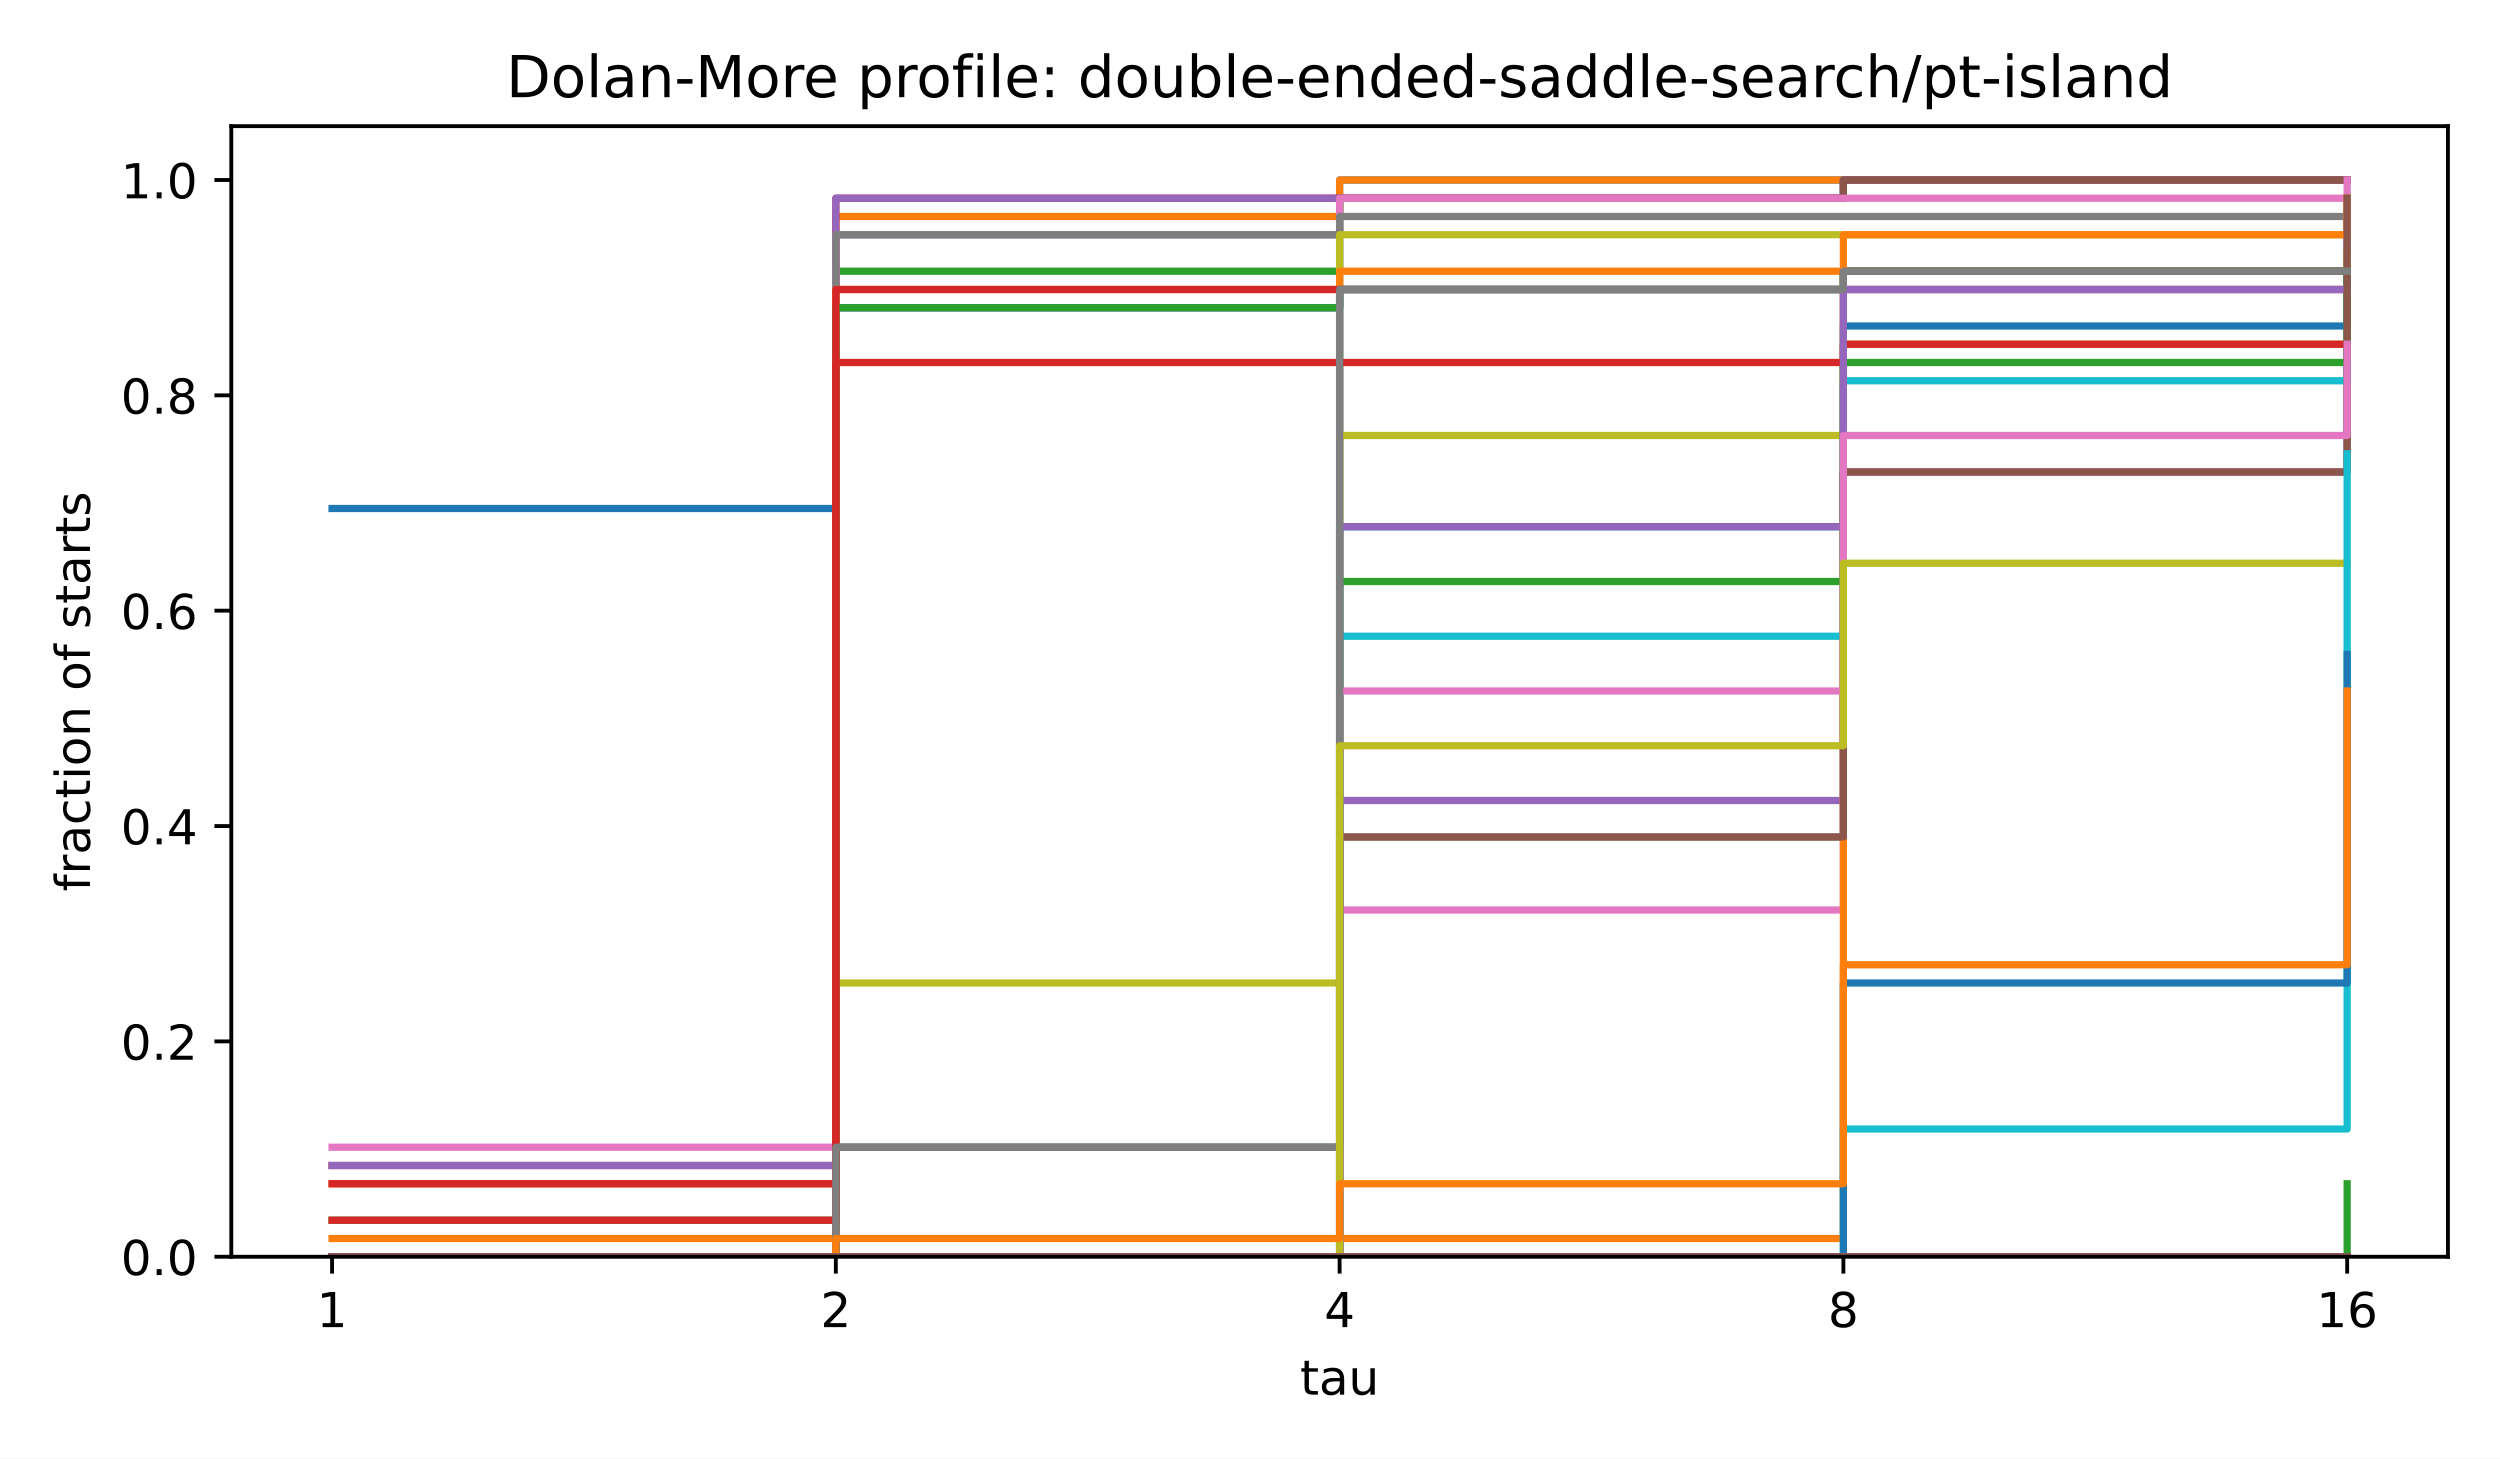
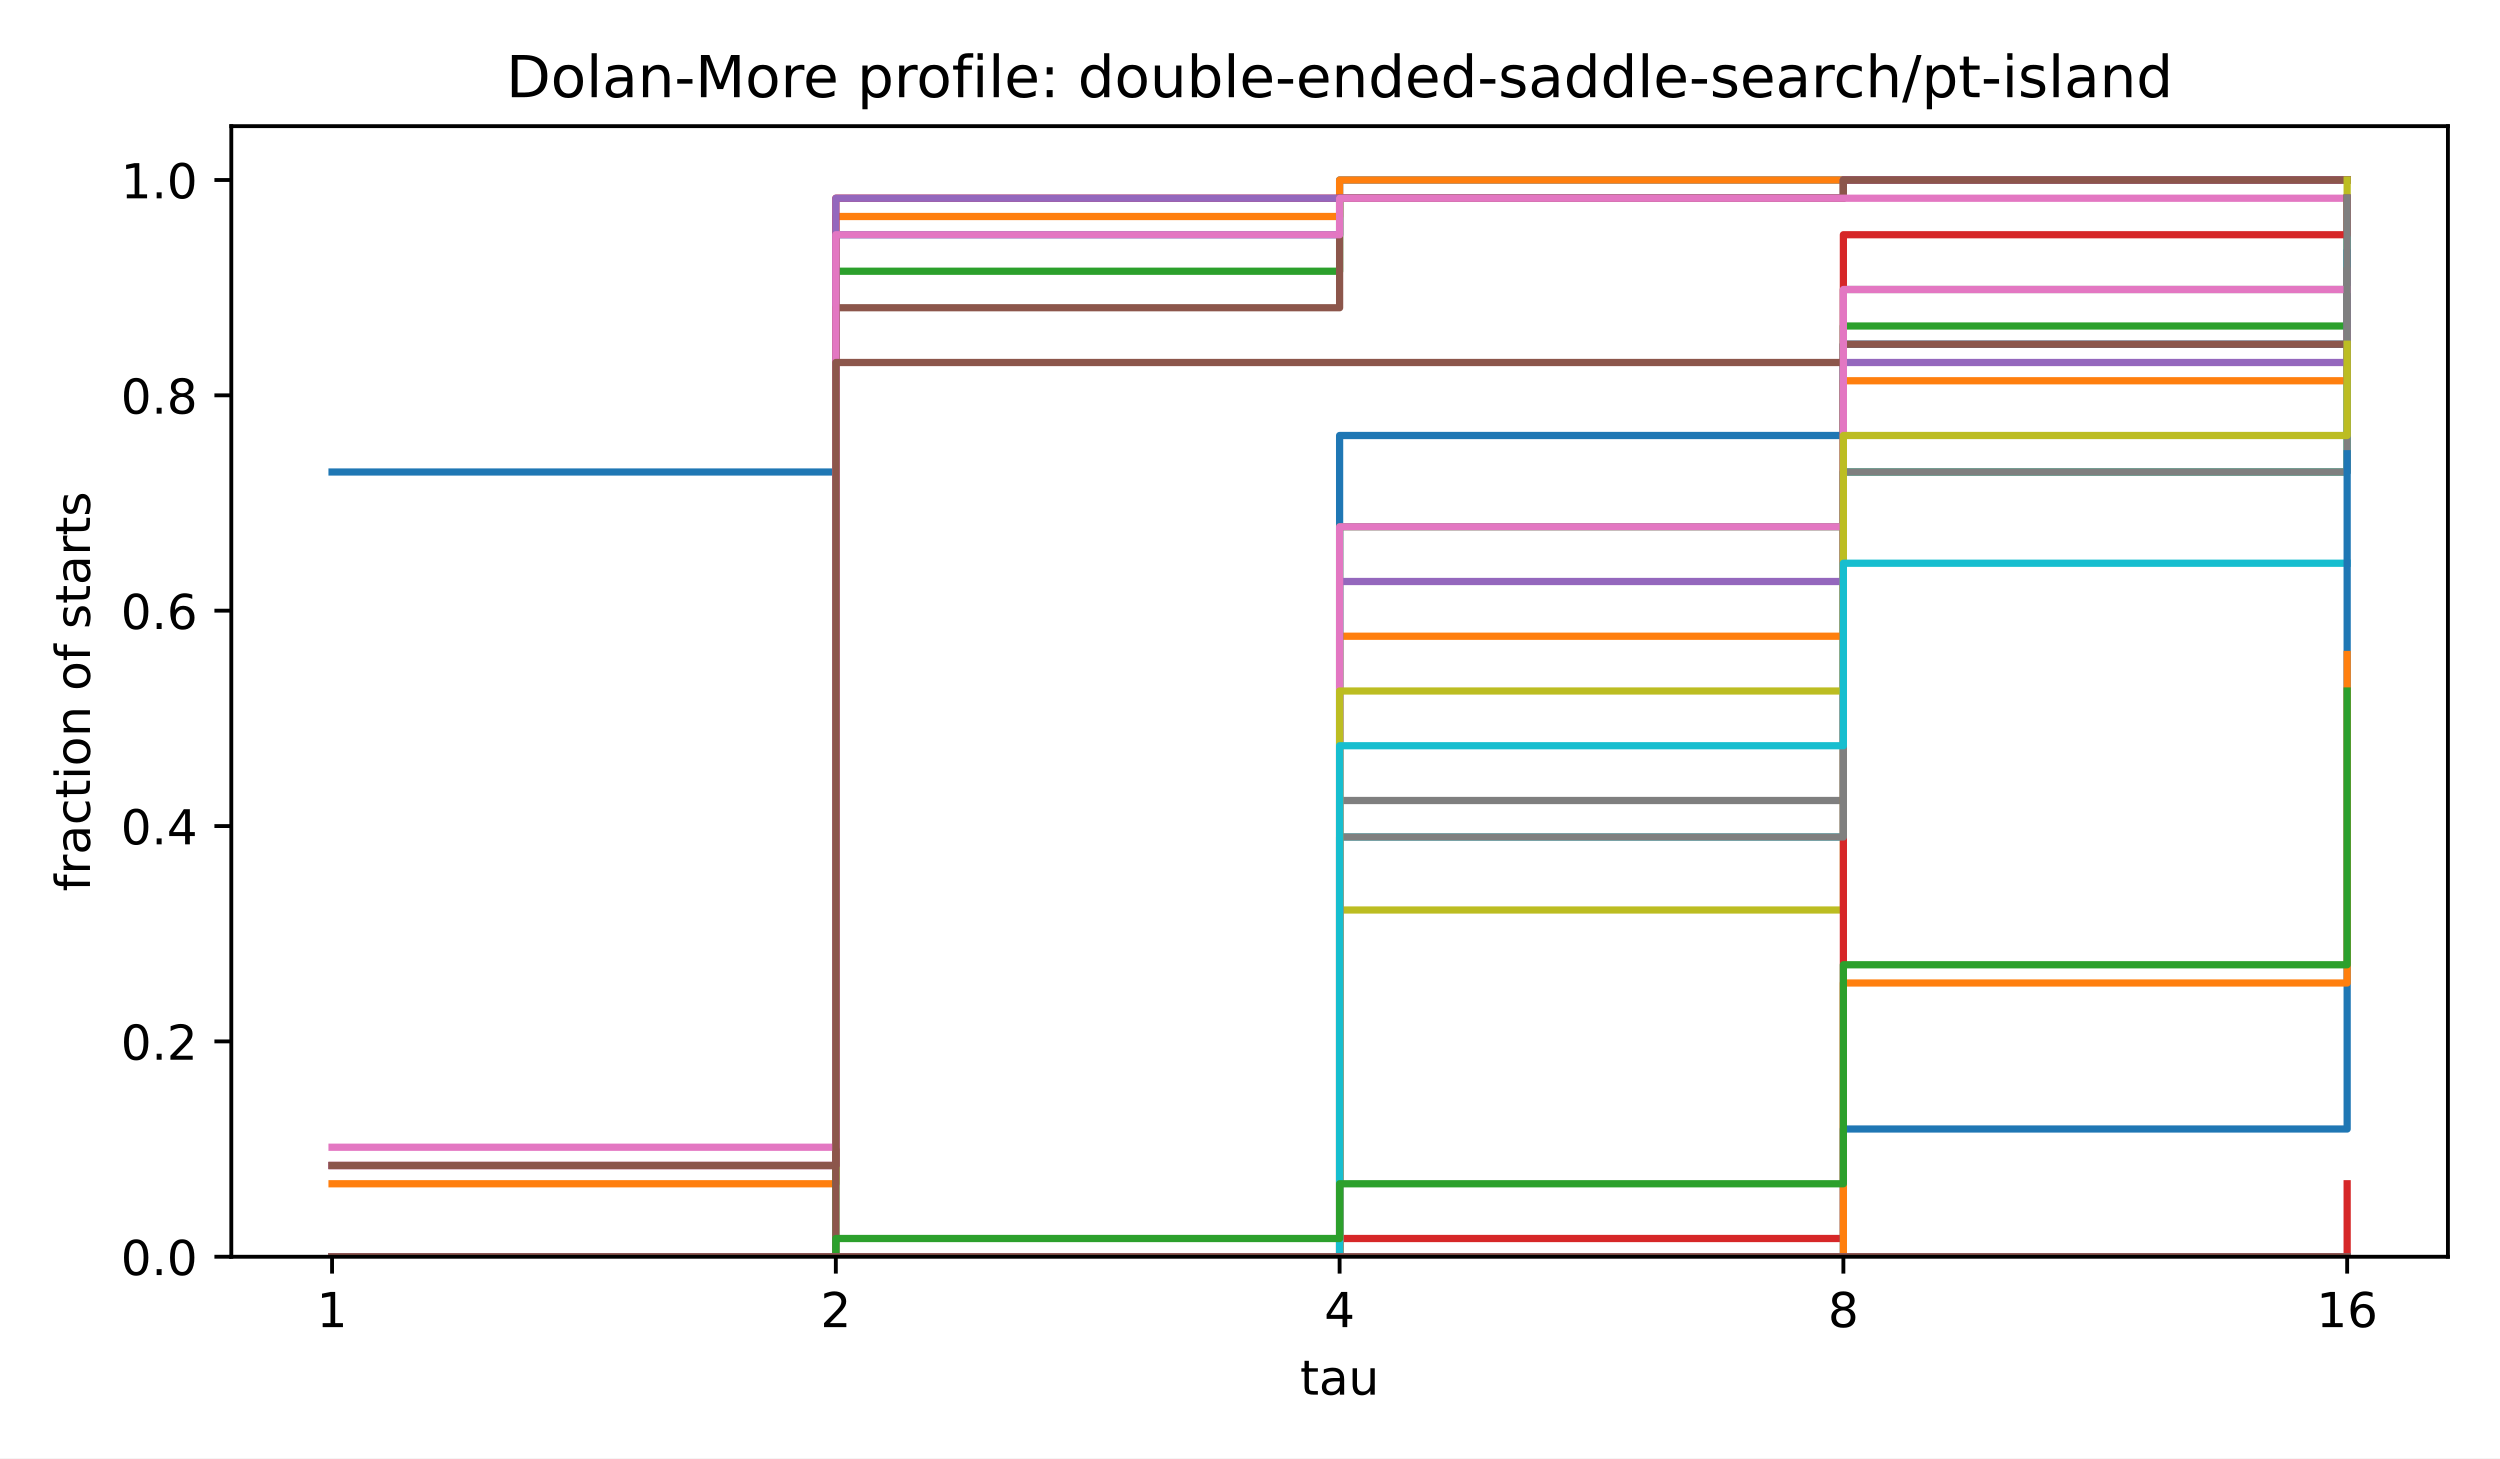
<svg xmlns="http://www.w3.org/2000/svg" xmlns:xlink="http://www.w3.org/1999/xlink" width="518.4pt" height="302.4pt" viewBox="0 0 518.4 302.4" version="1.1">
  <defs>
    <style type="text/css">*{stroke-linejoin: round; stroke-linecap: butt}</style>
  </defs>
  <g id="figure_1">
    <g id="patch_1">
      <path d="M 0 302.4  L 518.4 302.4  L 518.4 0  L 0 0  z " style="fill: #ffffff" />
    </g>
    <g id="axes_1">
      <g id="patch_2">
        <path d="M 47.962 260.6  L 507.6 260.6  L 507.6 26.16  L 47.962 26.16  z " style="fill: #ffffff" />
      </g>
      <g id="matplotlib.axis_1">
        <g id="xtick_1">
          <g id="line2d_1">
            <defs>
              <path id="m8ea4d47d77" d="M 0 0  L 0 3.5  " style="stroke: #000000; stroke-width: 0.8" />
            </defs>
            <g>
              <use xlink:href="#m8ea4d47d77" x="68.855" y="260.6" style="stroke: #000000; stroke-width: 0.8" />
            </g>
          </g>
          <g id="text_1">
            <text style="font-size: 10px; font-family: 'DejaVu Sans', 'Bitstream Vera Sans', 'Computer Modern Sans Serif', 'Lucida Grande', 'Verdana', 'Geneva', 'Lucid', 'Arial', 'Helvetica', 'Avant Garde', sans-serif; text-anchor: middle" x="68.855" y="275.198" transform="rotate(-0 68.85496 275.1977)">1</text>
          </g>
        </g>
        <g id="xtick_2">
          <g id="line2d_2">
            <g>
              <use xlink:href="#m8ea4d47d77" x="173.318" y="260.6" style="stroke: #000000; stroke-width: 0.8" />
            </g>
          </g>
          <g id="text_2">
            <text style="font-size: 10px; font-family: 'DejaVu Sans', 'Bitstream Vera Sans', 'Computer Modern Sans Serif', 'Lucida Grande', 'Verdana', 'Geneva', 'Lucid', 'Arial', 'Helvetica', 'Avant Garde', sans-serif; text-anchor: middle" x="173.318" y="275.198" transform="rotate(-0 173.3181 275.1977)">2</text>
          </g>
        </g>
        <g id="xtick_3">
          <g id="line2d_3">
            <g>
              <use xlink:href="#m8ea4d47d77" x="277.781" y="260.6" style="stroke: #000000; stroke-width: 0.8" />
            </g>
          </g>
          <g id="text_3">
            <text style="font-size: 10px; font-family: 'DejaVu Sans', 'Bitstream Vera Sans', 'Computer Modern Sans Serif', 'Lucida Grande', 'Verdana', 'Geneva', 'Lucid', 'Arial', 'Helvetica', 'Avant Garde', sans-serif; text-anchor: middle" x="277.781" y="275.198" transform="rotate(-0 277.7812 275.1977)">4</text>
          </g>
        </g>
        <g id="xtick_4">
          <g id="line2d_4">
            <g>
              <use xlink:href="#m8ea4d47d77" x="382.244" y="260.6" style="stroke: #000000; stroke-width: 0.8" />
            </g>
          </g>
          <g id="text_4">
            <text style="font-size: 10px; font-family: 'DejaVu Sans', 'Bitstream Vera Sans', 'Computer Modern Sans Serif', 'Lucida Grande', 'Verdana', 'Geneva', 'Lucid', 'Arial', 'Helvetica', 'Avant Garde', sans-serif; text-anchor: middle" x="382.244" y="275.198" transform="rotate(-0 382.2443 275.1977)">8</text>
          </g>
        </g>
        <g id="xtick_5">
          <g id="line2d_5">
            <g>
              <use xlink:href="#m8ea4d47d77" x="486.707" y="260.6" style="stroke: #000000; stroke-width: 0.8" />
            </g>
          </g>
          <g id="text_5">
            <text style="font-size: 10px; font-family: 'DejaVu Sans', 'Bitstream Vera Sans', 'Computer Modern Sans Serif', 'Lucida Grande', 'Verdana', 'Geneva', 'Lucid', 'Arial', 'Helvetica', 'Avant Garde', sans-serif; text-anchor: middle" x="486.707" y="275.198" transform="rotate(-0 486.7074 275.1977)">16</text>
          </g>
        </g>
        <g id="text_6">
          <text style="font-size: 10px; font-family: 'DejaVu Sans', 'Bitstream Vera Sans', 'Computer Modern Sans Serif', 'Lucida Grande', 'Verdana', 'Geneva', 'Lucid', 'Arial', 'Helvetica', 'Avant Garde', sans-serif; text-anchor: middle" x="277.781" y="289.198" transform="rotate(-0 277.7812 289.1977)">tau</text>
        </g>
      </g>
      <g id="matplotlib.axis_2">
        <g id="ytick_1">
          <g id="line2d_6">
            <defs>
              <path id="md659df78fa" d="M 0 0  L -3.5 0  " style="stroke: #000000; stroke-width: 0.8" />
            </defs>
            <g>
              <use xlink:href="#md659df78fa" x="47.962" y="260.6" style="stroke: #000000; stroke-width: 0.8" />
            </g>
          </g>
          <g id="text_7">
            <text style="font-size: 10px; font-family: 'DejaVu Sans', 'Bitstream Vera Sans', 'Computer Modern Sans Serif', 'Lucida Grande', 'Verdana', 'Geneva', 'Lucid', 'Arial', 'Helvetica', 'Avant Garde', sans-serif; text-anchor: end" x="40.962" y="264.399" transform="rotate(-0 40.96234 264.3988)">0.0</text>
          </g>
        </g>
        <g id="ytick_2">
          <g id="line2d_7">
            <g>
              <use xlink:href="#md659df78fa" x="47.962" y="215.945" style="stroke: #000000; stroke-width: 0.8" />
            </g>
          </g>
          <g id="text_8">
            <text style="font-size: 10px; font-family: 'DejaVu Sans', 'Bitstream Vera Sans', 'Computer Modern Sans Serif', 'Lucida Grande', 'Verdana', 'Geneva', 'Lucid', 'Arial', 'Helvetica', 'Avant Garde', sans-serif; text-anchor: end" x="40.962" y="219.744" transform="rotate(-0 40.96234 219.7436)">0.2</text>
          </g>
        </g>
        <g id="ytick_3">
          <g id="line2d_8">
            <g>
              <use xlink:href="#md659df78fa" x="47.962" y="171.29" style="stroke: #000000; stroke-width: 0.8" />
            </g>
          </g>
          <g id="text_9">
            <text style="font-size: 10px; font-family: 'DejaVu Sans', 'Bitstream Vera Sans', 'Computer Modern Sans Serif', 'Lucida Grande', 'Verdana', 'Geneva', 'Lucid', 'Arial', 'Helvetica', 'Avant Garde', sans-serif; text-anchor: end" x="40.962" y="175.088" transform="rotate(-0 40.96234 175.0884)">0.4</text>
          </g>
        </g>
        <g id="ytick_4">
          <g id="line2d_9">
            <g>
              <use xlink:href="#md659df78fa" x="47.962" y="126.634" style="stroke: #000000; stroke-width: 0.8" />
            </g>
          </g>
          <g id="text_10">
            <text style="font-size: 10px; font-family: 'DejaVu Sans', 'Bitstream Vera Sans', 'Computer Modern Sans Serif', 'Lucida Grande', 'Verdana', 'Geneva', 'Lucid', 'Arial', 'Helvetica', 'Avant Garde', sans-serif; text-anchor: end" x="40.962" y="130.433" transform="rotate(-0 40.96234 130.4331)">0.6</text>
          </g>
        </g>
        <g id="ytick_5">
          <g id="line2d_10">
            <g>
              <use xlink:href="#md659df78fa" x="47.962" y="81.979" style="stroke: #000000; stroke-width: 0.8" />
            </g>
          </g>
          <g id="text_11">
            <text style="font-size: 10px; font-family: 'DejaVu Sans', 'Bitstream Vera Sans', 'Computer Modern Sans Serif', 'Lucida Grande', 'Verdana', 'Geneva', 'Lucid', 'Arial', 'Helvetica', 'Avant Garde', sans-serif; text-anchor: end" x="40.962" y="85.778" transform="rotate(-0 40.96234 85.77788)">0.8</text>
          </g>
        </g>
        <g id="ytick_6">
          <g id="line2d_11">
            <g>
              <use xlink:href="#md659df78fa" x="47.962" y="37.324" style="stroke: #000000; stroke-width: 0.8" />
            </g>
          </g>
          <g id="text_12">
            <text style="font-size: 10px; font-family: 'DejaVu Sans', 'Bitstream Vera Sans', 'Computer Modern Sans Serif', 'Lucida Grande', 'Verdana', 'Geneva', 'Lucid', 'Arial', 'Helvetica', 'Avant Garde', sans-serif; text-anchor: end" x="40.962" y="41.123" transform="rotate(-0 40.96234 41.12264)">1.0</text>
          </g>
        </g>
        <g id="text_13">
          <text style="font-size: 10px; font-family: 'DejaVu Sans', 'Bitstream Vera Sans', 'Computer Modern Sans Serif', 'Lucida Grande', 'Verdana', 'Geneva', 'Lucid', 'Arial', 'Helvetica', 'Avant Garde', sans-serif; text-anchor: middle" x="18.657" y="143.38" transform="rotate(-90 18.65687 143.38)">fraction of starts</text>
        </g>
      </g>
      <g id="line2d_12">
-         <path d="M 68.855 105.442  L 173.318 105.442  L 173.318 48.677  L 277.781 48.677  L 277.781 37.324  L 382.244 37.324  L 382.244 37.324  L 486.707 37.324  L 486.707 37.324  " clip-path="url(#p4e380cea4b)" style="fill: none; stroke: #1f77b4; stroke-width: 1.5; stroke-linecap: square" />
+         <path d="M 68.855 97.873  L 173.318 97.873  L 173.318 48.677  L 277.781 48.677  L 277.781 37.324  L 382.244 37.324  L 382.244 37.324  L 486.707 37.324  L 486.707 37.324  " clip-path="url(#p4e380cea4b)" style="fill: none; stroke: #1f77b4; stroke-width: 1.5; stroke-linecap: square" />
      </g>
      <g id="line2d_13">
        <path d="M 68.855 245.463  L 173.318 245.463  L 173.318 44.892  L 277.781 44.892  L 277.781 37.324  L 382.244 37.324  L 382.244 37.324  L 486.707 37.324  L 486.707 37.324  " clip-path="url(#p4e380cea4b)" style="fill: none; stroke: #ff7f0e; stroke-width: 1.5; stroke-linecap: square" />
      </g>
      <g id="line2d_14">
        <path d="M 68.855 260.6  L 173.318 260.6  L 173.318 56.246  L 277.781 56.246  L 277.781 41.108  L 382.244 41.108  L 382.244 37.324  L 486.707 37.324  L 486.707 37.324  " clip-path="url(#p4e380cea4b)" style="fill: none; stroke: #2ca02c; stroke-width: 1.5; stroke-linecap: square" />
      </g>
      <g id="line2d_15">
        <path d="M 68.855 241.678  L 173.318 241.678  L 173.318 41.108  L 277.781 41.108  L 277.781 41.108  L 382.244 41.108  L 382.244 37.324  L 486.707 37.324  L 486.707 37.324  " clip-path="url(#p4e380cea4b)" style="fill: none; stroke: #d62728; stroke-width: 1.5; stroke-linecap: square" />
      </g>
      <g id="line2d_16">
        <path d="M 68.855 241.678  L 173.318 241.678  L 173.318 41.108  L 277.781 41.108  L 277.781 41.108  L 382.244 41.108  L 382.244 37.324  L 486.707 37.324  L 486.707 37.324  " clip-path="url(#p4e380cea4b)" style="fill: none; stroke: #9467bd; stroke-width: 1.5; stroke-linecap: square" />
      </g>
      <g id="line2d_17">
        <path d="M 68.855 260.6  L 173.318 260.6  L 173.318 63.814  L 277.781 63.814  L 277.781 41.108  L 382.244 41.108  L 382.244 37.324  L 486.707 37.324  L 486.707 37.324  " clip-path="url(#p4e380cea4b)" style="fill: none; stroke: #8c564b; stroke-width: 1.5; stroke-linecap: square" />
      </g>
      <g id="line2d_18">
        <path d="M 68.855 237.894  L 173.318 237.894  L 173.318 48.677  L 277.781 48.677  L 277.781 41.108  L 382.244 41.108  L 382.244 41.108  L 486.707 41.108  L 486.707 41.108  " clip-path="url(#p4e380cea4b)" style="fill: none; stroke: #e377c2; stroke-width: 1.5; stroke-linecap: square" />
      </g>
      <g id="line2d_19">
-         <path d="M 68.855 260.6  L 173.318 260.6  L 173.318 48.677  L 277.781 48.677  L 277.781 44.892  L 382.244 44.892  L 382.244 44.892  L 486.707 44.892  L 486.707 44.892  " clip-path="url(#p4e380cea4b)" style="fill: none; stroke: #7f7f7f; stroke-width: 1.5; stroke-linecap: square" />
+         <path d="M 68.855 260.6  L 173.318 260.6  L 173.318 260.6  L 277.781 260.6  L 277.781 165.991  L 382.244 165.991  L 382.244 60.03  L 486.707 60.03  L 486.707 41.108  " clip-path="url(#p4e380cea4b)" style="fill: none; stroke: #7f7f7f; stroke-width: 1.5; stroke-linecap: square" />
      </g>
      <g id="line2d_20">
-         <path d="M 68.855 260.6  L 173.318 260.6  L 173.318 203.835  L 277.781 203.835  L 277.781 48.677  L 382.244 48.677  L 382.244 48.677  L 486.707 48.677  L 486.707 44.892  " clip-path="url(#p4e380cea4b)" style="fill: none; stroke: #bcbd22; stroke-width: 1.5; stroke-linecap: square" />
+         <path d="M 68.855 260.6  L 173.318 260.6  L 173.318 260.6  L 277.781 260.6  L 277.781 188.697  L 382.244 188.697  L 382.244 97.873  L 486.707 97.873  L 486.707 37.324  " clip-path="url(#p4e380cea4b)" style="fill: none; stroke: #bcbd22; stroke-width: 1.5; stroke-linecap: square" />
      </g>
      <g id="line2d_21">
-         <path d="M 68.855 260.6  L 173.318 260.6  L 173.318 237.894  L 277.781 237.894  L 277.781 60.03  L 382.244 60.03  L 382.244 56.246  L 486.707 56.246  L 486.707 52.461  " clip-path="url(#p4e380cea4b)" style="fill: none; stroke: #17becf; stroke-width: 1.5; stroke-linecap: square" />
+         <path d="M 68.855 260.6  L 173.318 260.6  L 173.318 260.6  L 277.781 260.6  L 277.781 173.56  L 382.244 173.56  L 382.244 97.873  L 486.707 97.873  L 486.707 41.108  " clip-path="url(#p4e380cea4b)" style="fill: none; stroke: #17becf; stroke-width: 1.5; stroke-linecap: square" />
      </g>
      <g id="line2d_22">
-         <path d="M 68.855 260.6  L 173.318 260.6  L 173.318 63.814  L 277.781 63.814  L 277.781 60.03  L 382.244 60.03  L 382.244 56.246  L 486.707 56.246  L 486.707 52.461  " clip-path="url(#p4e380cea4b)" style="fill: none; stroke: #1f77b4; stroke-width: 1.5; stroke-linecap: square" />
+         <path d="M 68.855 260.6  L 173.318 260.6  L 173.318 260.6  L 277.781 260.6  L 277.781 90.305  L 382.244 90.305  L 382.244 71.383  L 486.707 71.383  L 486.707 52.461  " clip-path="url(#p4e380cea4b)" style="fill: none; stroke: #1f77b4; stroke-width: 1.5; stroke-linecap: square" />
      </g>
      <g id="line2d_23">
-         <path d="M 68.855 256.816  L 173.318 256.816  L 173.318 60.03  L 277.781 60.03  L 277.781 56.246  L 382.244 56.246  L 382.244 56.246  L 486.707 56.246  L 486.707 56.246  " clip-path="url(#p4e380cea4b)" style="fill: none; stroke: #ff7f0e; stroke-width: 1.5; stroke-linecap: square" />
+         <path d="M 68.855 260.6  L 173.318 260.6  L 173.318 260.6  L 277.781 260.6  L 277.781 131.932  L 382.244 131.932  L 382.244 78.952  L 486.707 78.952  L 486.707 56.246  " clip-path="url(#p4e380cea4b)" style="fill: none; stroke: #ff7f0e; stroke-width: 1.5; stroke-linecap: square" />
      </g>
      <g id="line2d_24">
-         <path d="M 68.855 253.031  L 173.318 253.031  L 173.318 63.814  L 277.781 63.814  L 277.781 60.03  L 382.244 60.03  L 382.244 56.246  L 486.707 56.246  L 486.707 56.246  " clip-path="url(#p4e380cea4b)" style="fill: none; stroke: #2ca02c; stroke-width: 1.5; stroke-linecap: square" />
+         <path d="M 68.855 260.6  L 173.318 260.6  L 173.318 260.6  L 277.781 260.6  L 277.781 109.226  L 382.244 109.226  L 382.244 67.599  L 486.707 67.599  L 486.707 56.246  " clip-path="url(#p4e380cea4b)" style="fill: none; stroke: #2ca02c; stroke-width: 1.5; stroke-linecap: square" />
      </g>
      <g id="line2d_25">
-         <path d="M 68.855 245.463  L 173.318 245.463  L 173.318 60.03  L 277.781 60.03  L 277.781 60.03  L 382.244 60.03  L 382.244 60.03  L 486.707 60.03  L 486.707 56.246  " clip-path="url(#p4e380cea4b)" style="fill: none; stroke: #d62728; stroke-width: 1.5; stroke-linecap: square" />
+         <path d="M 68.855 260.6  L 173.318 260.6  L 173.318 260.6  L 277.781 260.6  L 277.781 256.816  L 382.244 256.816  L 382.244 48.677  L 486.707 48.677  L 486.707 41.108  " clip-path="url(#p4e380cea4b)" style="fill: none; stroke: #d62728; stroke-width: 1.5; stroke-linecap: square" />
      </g>
      <g id="line2d_26">
-         <path d="M 68.855 260.6  L 173.318 260.6  L 173.318 260.6  L 277.781 260.6  L 277.781 165.991  L 382.244 165.991  L 382.244 60.03  L 486.707 60.03  L 486.707 41.108  " clip-path="url(#p4e380cea4b)" style="fill: none; stroke: #9467bd; stroke-width: 1.5; stroke-linecap: square" />
+         <path d="M 68.855 260.6  L 173.318 260.6  L 173.318 260.6  L 277.781 260.6  L 277.781 120.579  L 382.244 120.579  L 382.244 75.167  L 486.707 75.167  L 486.707 56.246  " clip-path="url(#p4e380cea4b)" style="fill: none; stroke: #9467bd; stroke-width: 1.5; stroke-linecap: square" />
      </g>
      <g id="line2d_27">
-         <path d="M 68.855 260.6  L 173.318 260.6  L 173.318 237.894  L 277.781 237.894  L 277.781 60.03  L 382.244 60.03  L 382.244 56.246  L 486.707 56.246  L 486.707 56.246  " clip-path="url(#p4e380cea4b)" style="fill: none; stroke: #8c564b; stroke-width: 1.5; stroke-linecap: square" />
+         <path d="M 68.855 241.678  L 173.318 241.678  L 173.318 75.167  L 277.781 75.167  L 277.781 75.167  L 382.244 75.167  L 382.244 71.383  L 486.707 71.383  L 486.707 71.383  " clip-path="url(#p4e380cea4b)" style="fill: none; stroke: #8c564b; stroke-width: 1.5; stroke-linecap: square" />
      </g>
      <g id="line2d_28">
-         <path d="M 68.855 260.6  L 173.318 260.6  L 173.318 260.6  L 277.781 260.6  L 277.781 188.697  L 382.244 188.697  L 382.244 97.873  L 486.707 97.873  L 486.707 37.324  " clip-path="url(#p4e380cea4b)" style="fill: none; stroke: #e377c2; stroke-width: 1.5; stroke-linecap: square" />
+         <path d="M 68.855 260.6  L 173.318 260.6  L 173.318 260.6  L 277.781 260.6  L 277.781 109.226  L 382.244 109.226  L 382.244 60.03  L 486.707 60.03  L 486.707 60.03  " clip-path="url(#p4e380cea4b)" style="fill: none; stroke: #e377c2; stroke-width: 1.5; stroke-linecap: square" />
      </g>
      <g id="line2d_29">
        <path d="M 68.855 260.6  L 173.318 260.6  L 173.318 260.6  L 277.781 260.6  L 277.781 173.56  L 382.244 173.56  L 382.244 97.873  L 486.707 97.873  L 486.707 41.108  " clip-path="url(#p4e380cea4b)" style="fill: none; stroke: #7f7f7f; stroke-width: 1.5; stroke-linecap: square" />
      </g>
      <g id="line2d_30">
-         <path d="M 68.855 260.6  L 173.318 260.6  L 173.318 260.6  L 277.781 260.6  L 277.781 90.305  L 382.244 90.305  L 382.244 71.383  L 486.707 71.383  L 486.707 52.461  " clip-path="url(#p4e380cea4b)" style="fill: none; stroke: #bcbd22; stroke-width: 1.5; stroke-linecap: square" />
+         <path d="M 68.855 260.6  L 173.318 260.6  L 173.318 260.6  L 277.781 260.6  L 277.781 143.285  L 382.244 143.285  L 382.244 90.305  L 486.707 90.305  L 486.707 71.383  " clip-path="url(#p4e380cea4b)" style="fill: none; stroke: #bcbd22; stroke-width: 1.5; stroke-linecap: square" />
      </g>
      <g id="line2d_31">
-         <path d="M 68.855 260.6  L 173.318 260.6  L 173.318 260.6  L 277.781 260.6  L 277.781 131.932  L 382.244 131.932  L 382.244 78.952  L 486.707 78.952  L 486.707 56.246  " clip-path="url(#p4e380cea4b)" style="fill: none; stroke: #17becf; stroke-width: 1.5; stroke-linecap: square" />
+         <path d="M 68.855 260.6  L 173.318 260.6  L 173.318 260.6  L 277.781 260.6  L 277.781 154.638  L 382.244 154.638  L 382.244 116.795  L 486.707 116.795  L 486.707 116.795  " clip-path="url(#p4e380cea4b)" style="fill: none; stroke: #17becf; stroke-width: 1.5; stroke-linecap: square" />
      </g>
      <g id="line2d_32">
-         <path d="M 68.855 260.6  L 173.318 260.6  L 173.318 260.6  L 277.781 260.6  L 277.781 109.226  L 382.244 109.226  L 382.244 67.599  L 486.707 67.599  L 486.707 56.246  " clip-path="url(#p4e380cea4b)" style="fill: none; stroke: #1f77b4; stroke-width: 1.5; stroke-linecap: square" />
+         <path d="M 68.855 260.6  L 173.318 260.6  L 173.318 260.6  L 277.781 260.6  L 277.781 260.6  L 382.244 260.6  L 382.244 234.11  L 486.707 234.11  L 486.707 94.089  " clip-path="url(#p4e380cea4b)" style="fill: none; stroke: #1f77b4; stroke-width: 1.5; stroke-linecap: square" />
      </g>
      <g id="line2d_33">
-         <path d="M 68.855 260.6  L 173.318 260.6  L 173.318 260.6  L 277.781 260.6  L 277.781 256.816  L 382.244 256.816  L 382.244 48.677  L 486.707 48.677  L 486.707 41.108  " clip-path="url(#p4e380cea4b)" style="fill: none; stroke: #ff7f0e; stroke-width: 1.5; stroke-linecap: square" />
+         <path d="M 68.855 260.6  L 173.318 260.6  L 173.318 260.6  L 277.781 260.6  L 277.781 260.6  L 382.244 260.6  L 382.244 203.835  L 486.707 203.835  L 486.707 135.717  " clip-path="url(#p4e380cea4b)" style="fill: none; stroke: #ff7f0e; stroke-width: 1.5; stroke-linecap: square" />
      </g>
      <g id="line2d_34">
-         <path d="M 68.855 260.6  L 173.318 260.6  L 173.318 260.6  L 277.781 260.6  L 277.781 120.579  L 382.244 120.579  L 382.244 75.167  L 486.707 75.167  L 486.707 56.246  " clip-path="url(#p4e380cea4b)" style="fill: none; stroke: #2ca02c; stroke-width: 1.5; stroke-linecap: square" />
+         <path d="M 68.855 260.6  L 173.318 260.6  L 173.318 256.816  L 277.781 256.816  L 277.781 245.463  L 382.244 245.463  L 382.244 200.051  L 486.707 200.051  L 486.707 143.285  " clip-path="url(#p4e380cea4b)" style="fill: none; stroke: #2ca02c; stroke-width: 1.5; stroke-linecap: square" />
      </g>
      <g id="line2d_35">
-         <path d="M 68.855 253.031  L 173.318 253.031  L 173.318 75.167  L 277.781 75.167  L 277.781 75.167  L 382.244 75.167  L 382.244 71.383  L 486.707 71.383  L 486.707 71.383  " clip-path="url(#p4e380cea4b)" style="fill: none; stroke: #d62728; stroke-width: 1.5; stroke-linecap: square" />
+         <path d="M 68.855 260.6  L 173.318 260.6  L 173.318 260.6  L 277.781 260.6  L 277.781 260.6  L 382.244 260.6  L 382.244 260.6  L 486.707 260.6  L 486.707 245.463  " clip-path="url(#p4e380cea4b)" style="fill: none; stroke: #d62728; stroke-width: 1.5; stroke-linecap: square" />
      </g>
      <g id="line2d_36">
-         <path d="M 68.855 260.6  L 173.318 260.6  L 173.318 260.6  L 277.781 260.6  L 277.781 109.226  L 382.244 109.226  L 382.244 60.03  L 486.707 60.03  L 486.707 60.03  " clip-path="url(#p4e380cea4b)" style="fill: none; stroke: #9467bd; stroke-width: 1.5; stroke-linecap: square" />
+         <path d="M 68.855 260.6  L 173.318 260.6  L 173.318 260.6  L 277.781 260.6  L 277.781 260.6  L 382.244 260.6  L 382.244 260.6  L 486.707 260.6  L 486.707 260.6  " clip-path="url(#p4e380cea4b)" style="fill: none; stroke: #9467bd; stroke-width: 1.5; stroke-linecap: square" />
      </g>
      <g id="line2d_37">
-         <path d="M 68.855 260.6  L 173.318 260.6  L 173.318 260.6  L 277.781 260.6  L 277.781 173.56  L 382.244 173.56  L 382.244 97.873  L 486.707 97.873  L 486.707 41.108  " clip-path="url(#p4e380cea4b)" style="fill: none; stroke: #8c564b; stroke-width: 1.5; stroke-linecap: square" />
-       </g>
-       <g id="line2d_38">
-         <path d="M 68.855 260.6  L 173.318 260.6  L 173.318 260.6  L 277.781 260.6  L 277.781 143.285  L 382.244 143.285  L 382.244 90.305  L 486.707 90.305  L 486.707 71.383  " clip-path="url(#p4e380cea4b)" style="fill: none; stroke: #e377c2; stroke-width: 1.5; stroke-linecap: square" />
-       </g>
-       <g id="line2d_39">
-         <path d="M 68.855 260.6  L 173.318 260.6  L 173.318 237.894  L 277.781 237.894  L 277.781 60.03  L 382.244 60.03  L 382.244 56.246  L 486.707 56.246  L 486.707 56.246  " clip-path="url(#p4e380cea4b)" style="fill: none; stroke: #7f7f7f; stroke-width: 1.5; stroke-linecap: square" />
-       </g>
-       <g id="line2d_40">
-         <path d="M 68.855 260.6  L 173.318 260.6  L 173.318 260.6  L 277.781 260.6  L 277.781 154.638  L 382.244 154.638  L 382.244 116.795  L 486.707 116.795  L 486.707 116.795  " clip-path="url(#p4e380cea4b)" style="fill: none; stroke: #bcbd22; stroke-width: 1.5; stroke-linecap: square" />
-       </g>
-       <g id="line2d_41">
-         <path d="M 68.855 260.6  L 173.318 260.6  L 173.318 260.6  L 277.781 260.6  L 277.781 260.6  L 382.244 260.6  L 382.244 234.11  L 486.707 234.11  L 486.707 94.089  " clip-path="url(#p4e380cea4b)" style="fill: none; stroke: #17becf; stroke-width: 1.5; stroke-linecap: square" />
-       </g>
-       <g id="line2d_42">
-         <path d="M 68.855 260.6  L 173.318 260.6  L 173.318 260.6  L 277.781 260.6  L 277.781 260.6  L 382.244 260.6  L 382.244 203.835  L 486.707 203.835  L 486.707 135.717  " clip-path="url(#p4e380cea4b)" style="fill: none; stroke: #1f77b4; stroke-width: 1.5; stroke-linecap: square" />
-       </g>
-       <g id="line2d_43">
-         <path d="M 68.855 260.6  L 173.318 260.6  L 173.318 256.816  L 277.781 256.816  L 277.781 245.463  L 382.244 245.463  L 382.244 200.051  L 486.707 200.051  L 486.707 143.285  " clip-path="url(#p4e380cea4b)" style="fill: none; stroke: #ff7f0e; stroke-width: 1.5; stroke-linecap: square" />
-       </g>
-       <g id="line2d_44">
-         <path d="M 68.855 260.6  L 173.318 260.6  L 173.318 260.6  L 277.781 260.6  L 277.781 260.6  L 382.244 260.6  L 382.244 260.6  L 486.707 260.6  L 486.707 245.463  " clip-path="url(#p4e380cea4b)" style="fill: none; stroke: #2ca02c; stroke-width: 1.5; stroke-linecap: square" />
-       </g>
-       <g id="line2d_45">
-         <path d="M 68.855 260.6  L 173.318 260.6  L 173.318 260.6  L 277.781 260.6  L 277.781 260.6  L 382.244 260.6  L 382.244 260.6  L 486.707 260.6  L 486.707 260.6  " clip-path="url(#p4e380cea4b)" style="fill: none; stroke: #d62728; stroke-width: 1.5; stroke-linecap: square" />
-       </g>
-       <g id="line2d_46">
-         <path d="M 68.855 260.6  L 173.318 260.6  L 173.318 260.6  L 277.781 260.6  L 277.781 260.6  L 382.244 260.6  L 382.244 260.6  L 486.707 260.6  L 486.707 260.6  " clip-path="url(#p4e380cea4b)" style="fill: none; stroke: #9467bd; stroke-width: 1.5; stroke-linecap: square" />
-       </g>
-       <g id="line2d_47">
        <path d="M 68.855 260.6  L 173.318 260.6  L 173.318 260.6  L 277.781 260.6  L 277.781 260.6  L 382.244 260.6  L 382.244 260.6  L 486.707 260.6  L 486.707 260.6  " clip-path="url(#p4e380cea4b)" style="fill: none; stroke: #8c564b; stroke-width: 1.5; stroke-linecap: square" />
      </g>
      <g id="patch_3">
        <path d="M 47.962 260.6  L 47.962 26.16  " style="fill: none; stroke: #000000; stroke-width: 0.8; stroke-linejoin: miter; stroke-linecap: square" />
      </g>
      <g id="patch_4">
        <path d="M 507.6 260.6  L 507.6 26.16  " style="fill: none; stroke: #000000; stroke-width: 0.8; stroke-linejoin: miter; stroke-linecap: square" />
      </g>
      <g id="patch_5">
        <path d="M 47.962 260.6  L 507.6 260.6  " style="fill: none; stroke: #000000; stroke-width: 0.8; stroke-linejoin: miter; stroke-linecap: square" />
      </g>
      <g id="patch_6">
        <path d="M 47.962 26.16  L 507.6 26.16  " style="fill: none; stroke: #000000; stroke-width: 0.8; stroke-linejoin: miter; stroke-linecap: square" />
      </g>
      <g id="text_14">
        <text style="font-size: 12px; font-family: 'DejaVu Sans', 'Bitstream Vera Sans', 'Computer Modern Sans Serif', 'Lucida Grande', 'Verdana', 'Geneva', 'Lucid', 'Arial', 'Helvetica', 'Avant Garde', sans-serif; text-anchor: middle" x="277.781" y="20.16" transform="rotate(-0 277.7812 20.16)">Dolan-More profile: double-ended-saddle-search/pt-island</text>
      </g>
    </g>
  </g>
  <defs>
    <clipPath id="p4e380cea4b">
      <rect x="47.962" y="26.16" width="459.638" height="234.44" />
    </clipPath>
  </defs>
</svg>
